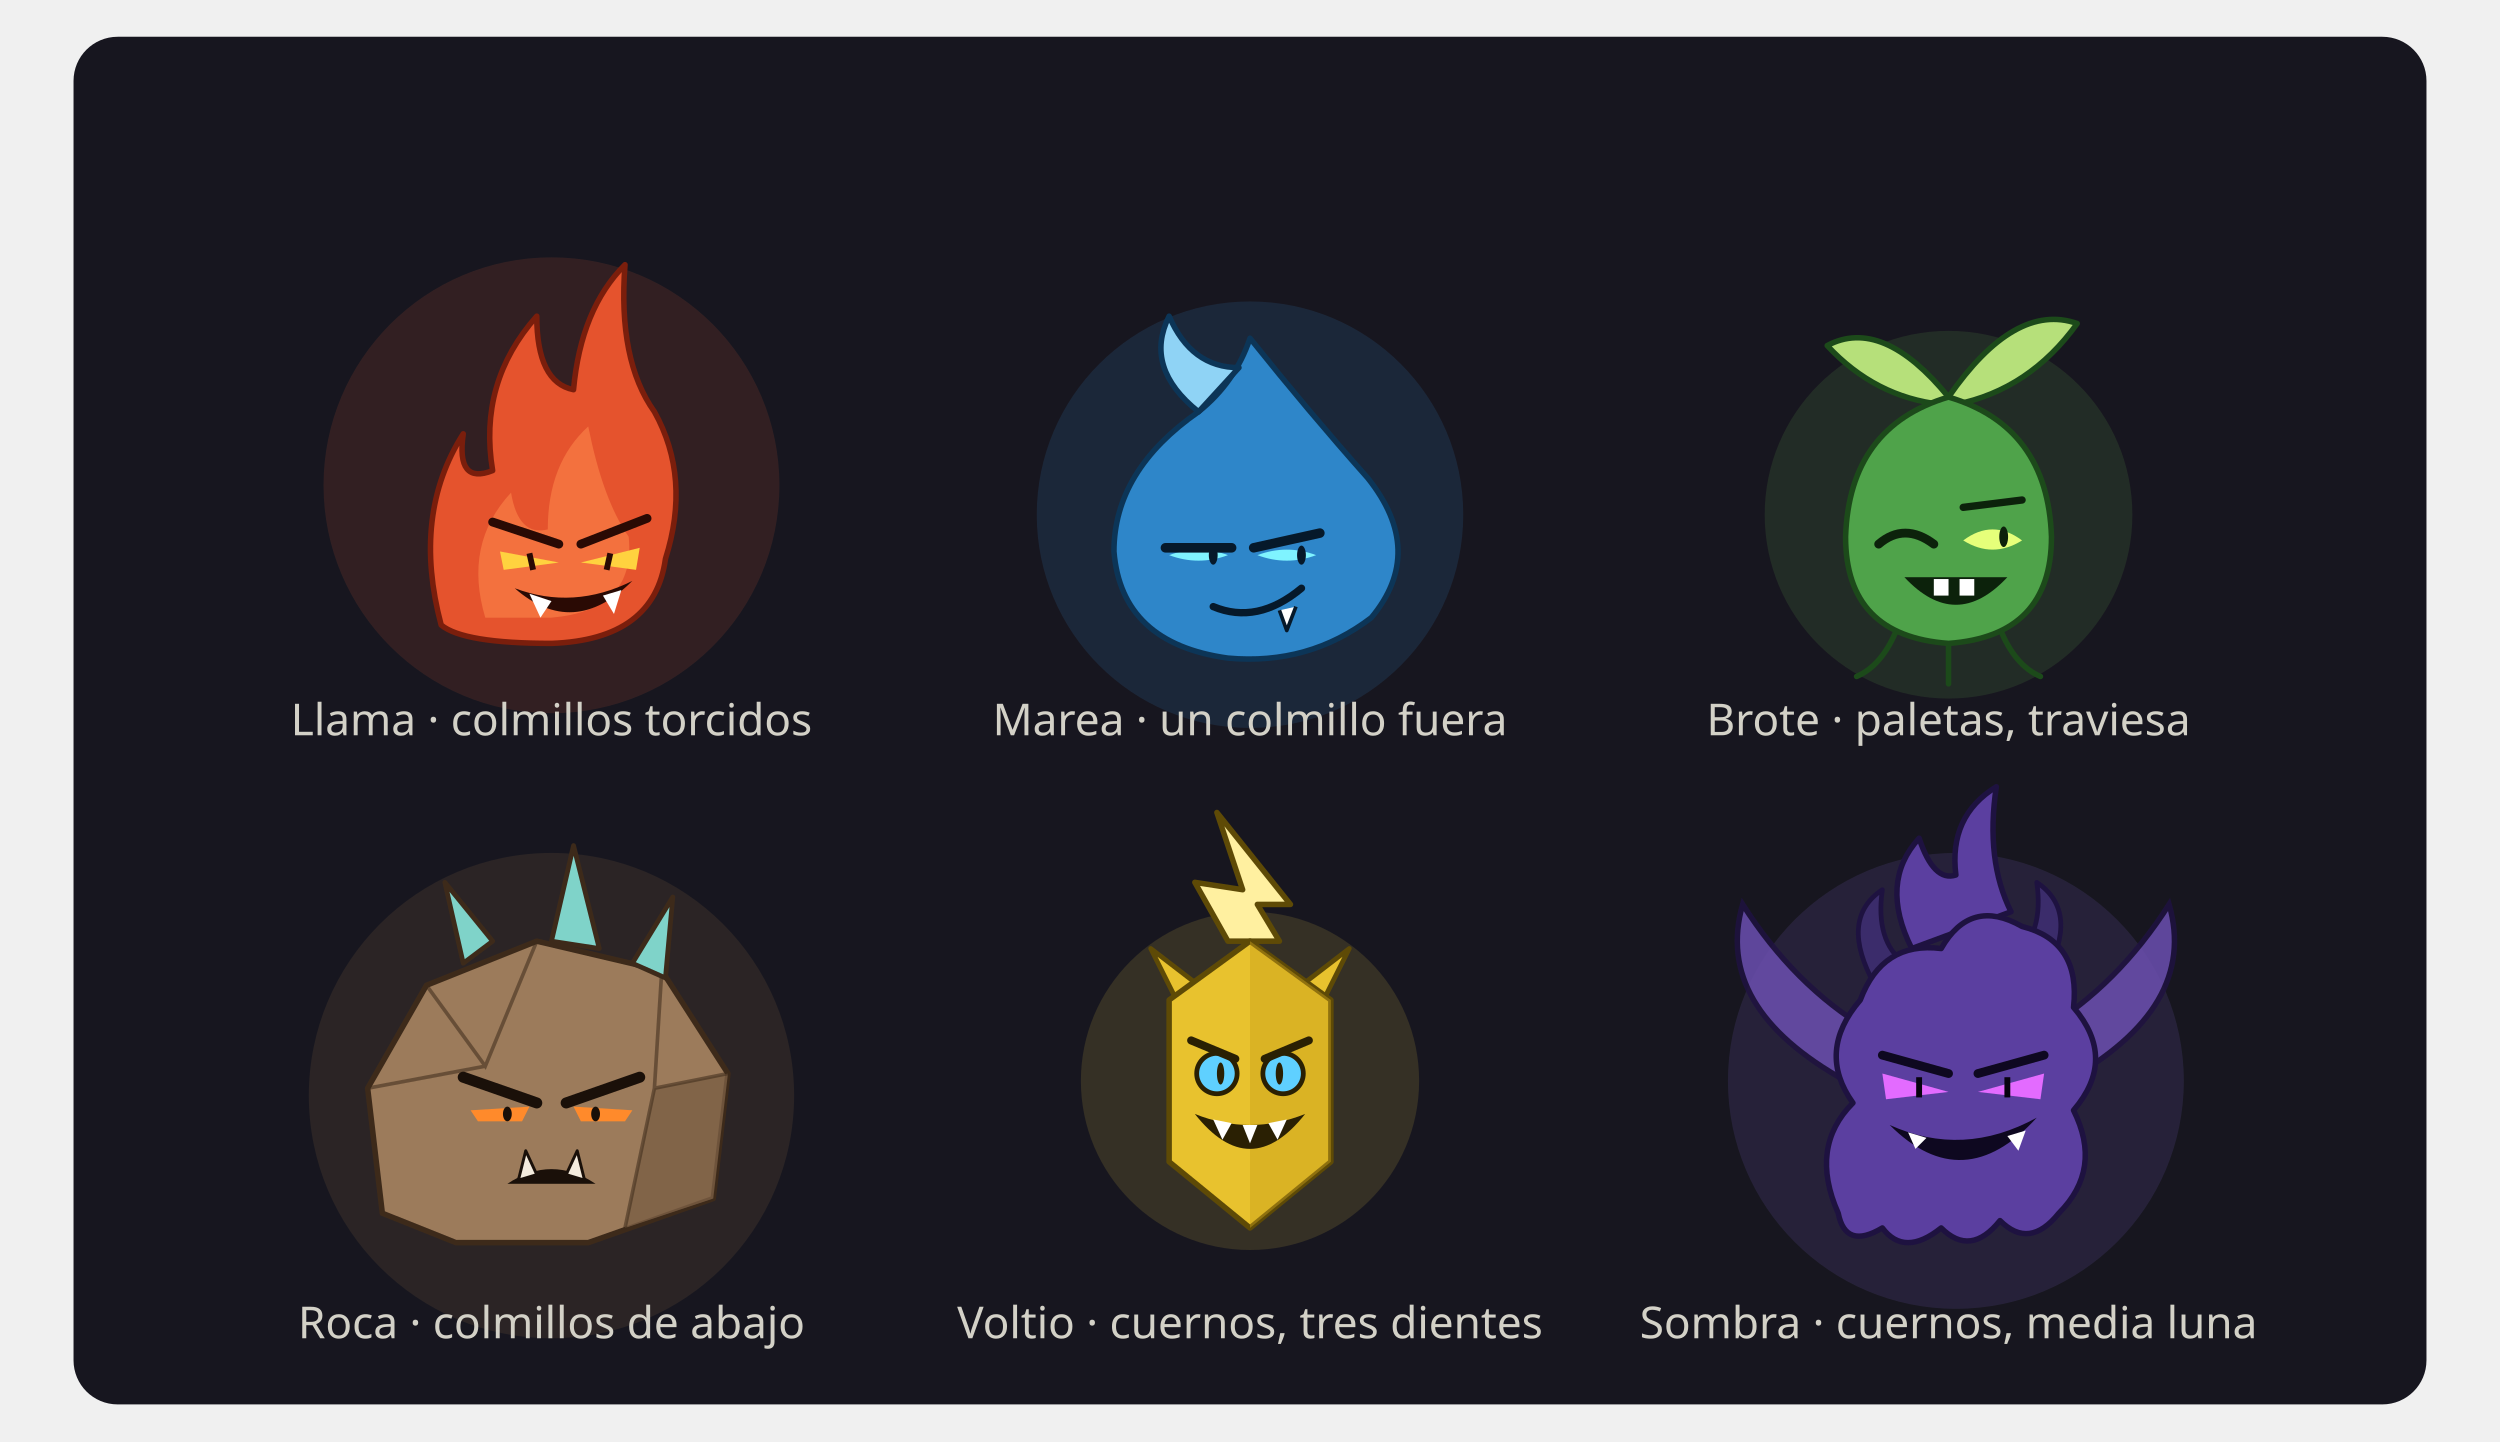
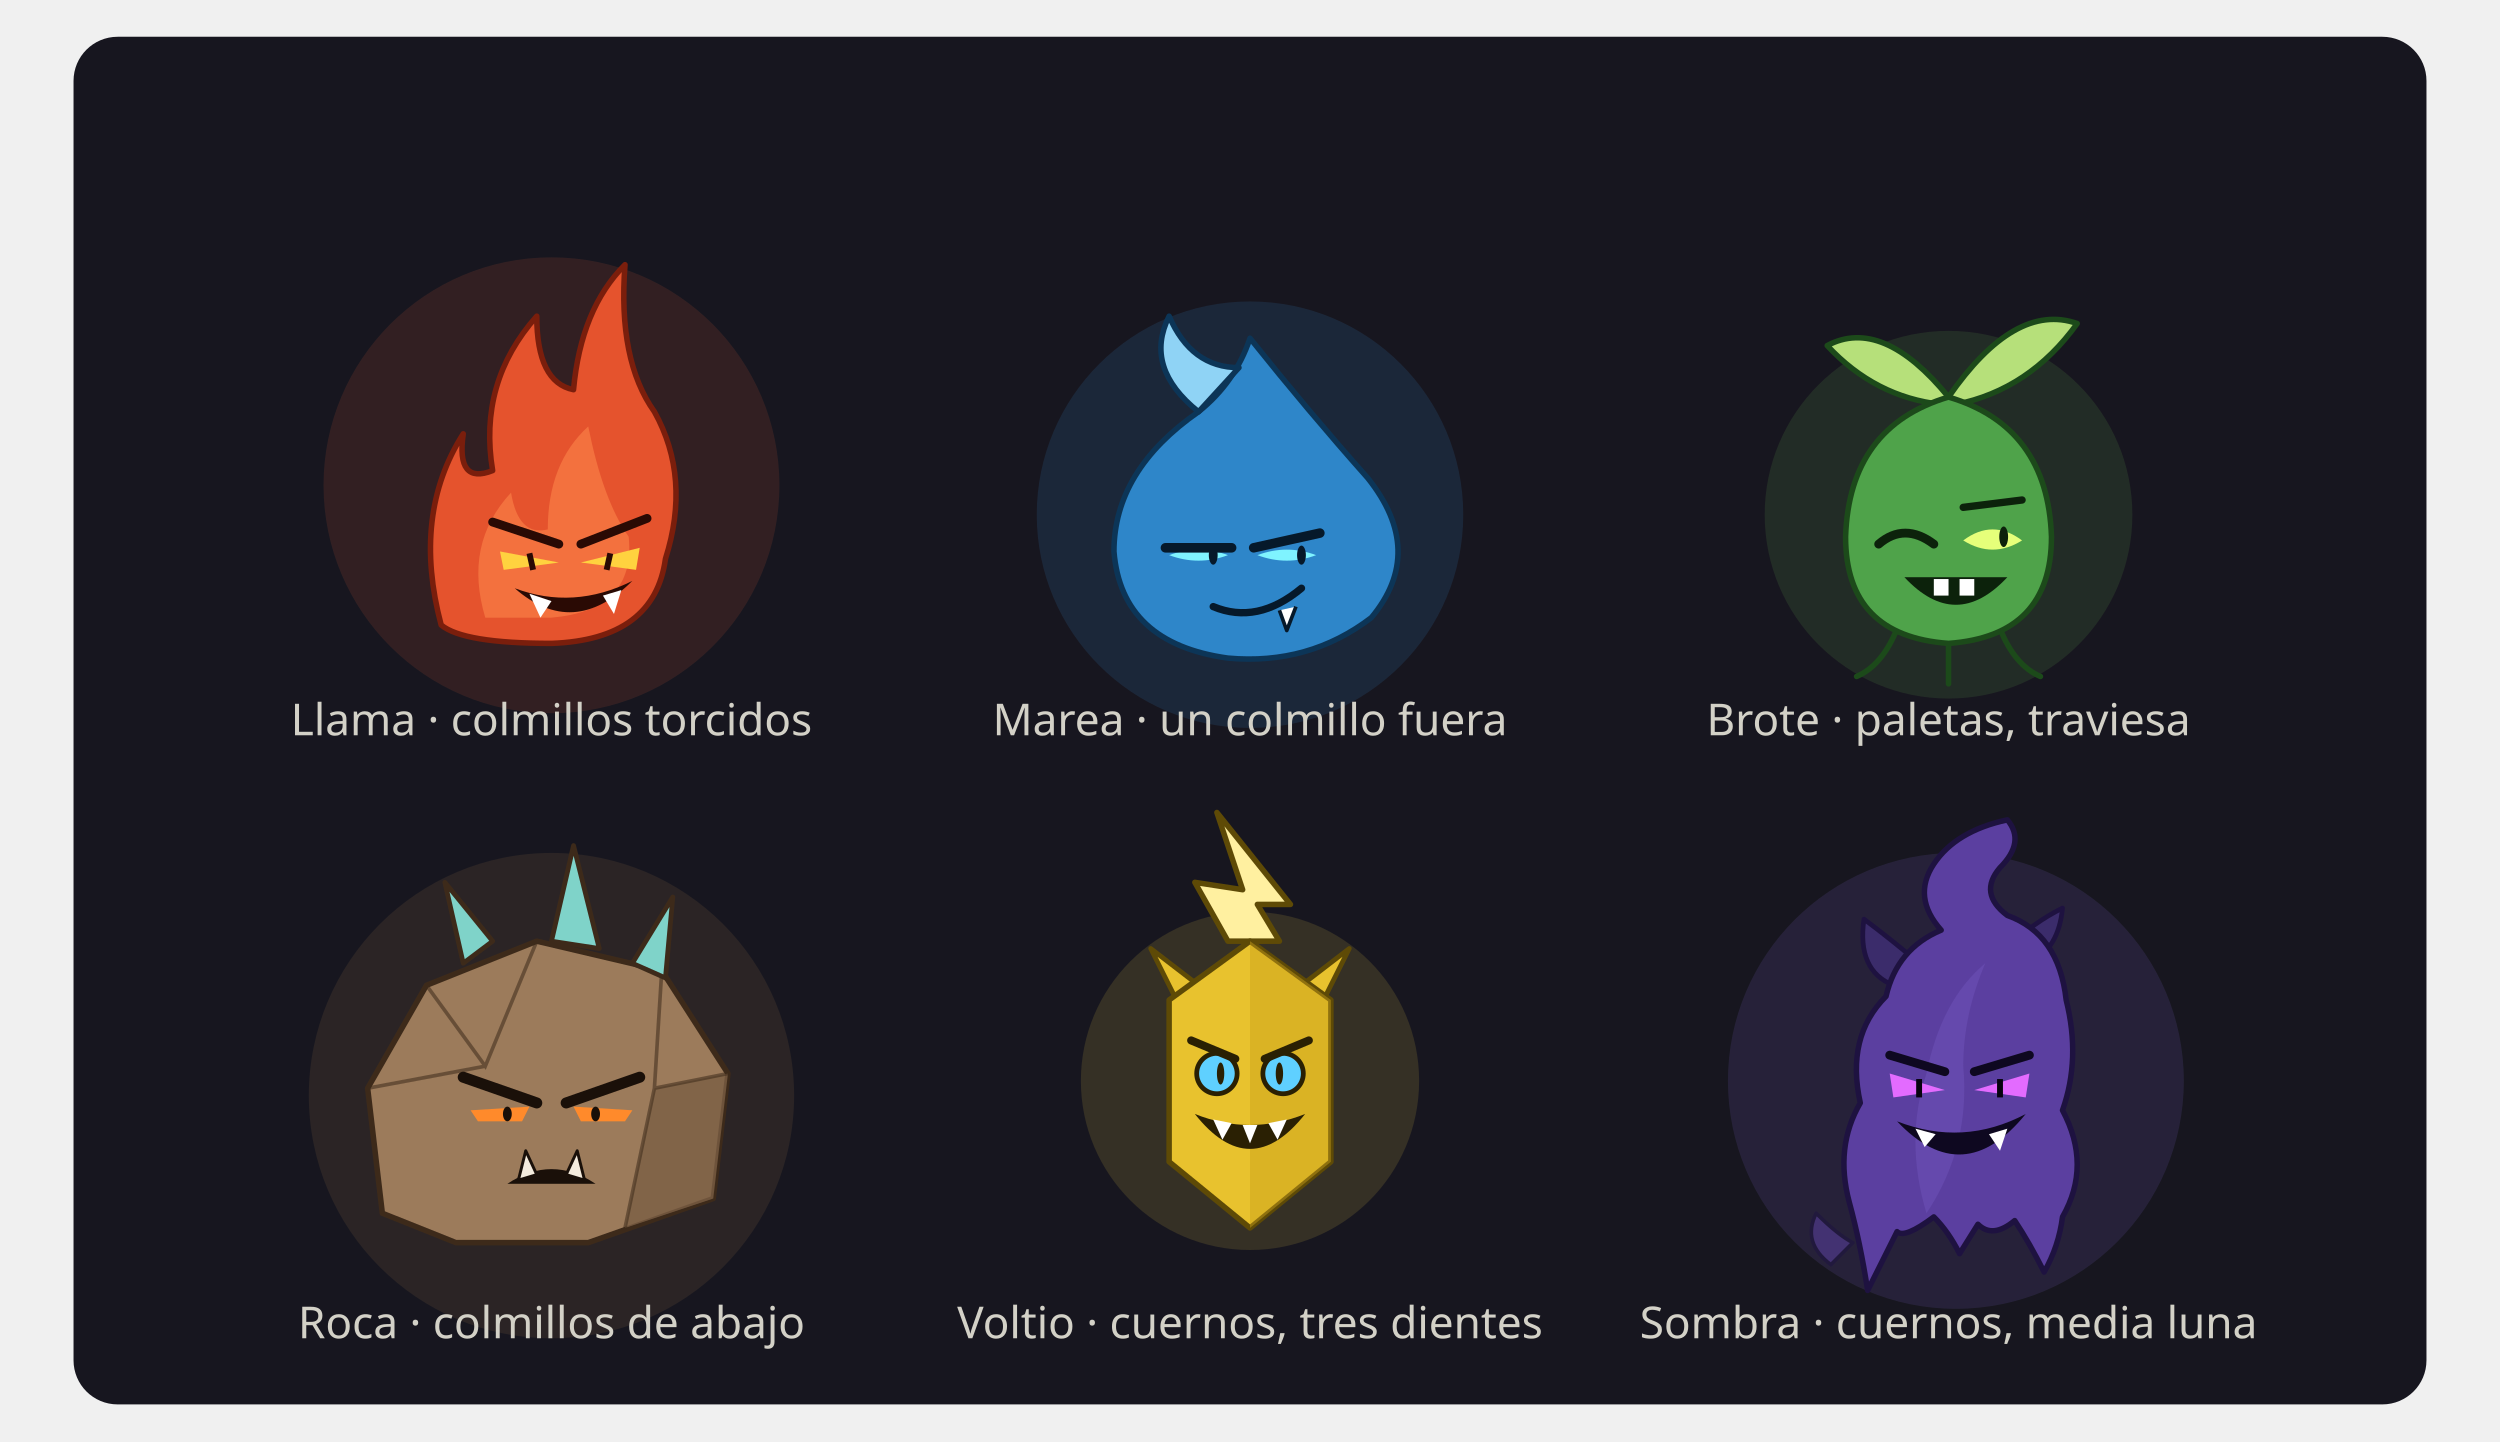
<svg xmlns="http://www.w3.org/2000/svg" width="680" height="392" viewBox="0 0 680 392" font-family="sans-serif" font-size="12">
  <rect x="20" y="10" width="640" height="372" rx="12" fill="#17161F" />
  <circle cx="150" cy="132" r="62" fill="#FF6A3D" opacity="0.12" />
  <path d="M120,170 Q112,140 126,118 Q124,132 134,128 Q130,104 146,86 Q146,104 156,106 Q158,84 170,72 Q168,98 178,112 Q188,130 181,152 Q178,174 150,175 Q126,175 120,170 Z" fill="#E5532D" stroke="#7A1E0C" stroke-width="1.5" stroke-linejoin="round" />
  <path d="M132,168 Q126,148 139,134 Q141,146 149,144 Q149,126 160,116 Q164,136 171,146 Q173,166 150,168 Z" fill="#FF8A4C" opacity="0.55" />
  <path d="M136,150 L152,153 L137,155 Z" fill="#FFD23F" />
  <path d="M144,150.5 L145,155" stroke="#2A0A04" stroke-width="1.6" />
  <path d="M174,149 L158,153 L173,155 Z" fill="#FFD23F" />
  <path d="M166,150.5 L165,155" stroke="#2A0A04" stroke-width="1.6" />
  <path d="M134,142 L152,148 M176,141 L158,148" stroke="#2A0A04" stroke-width="2.4" stroke-linecap="round" />
  <path d="M140,160 Q156,174 172,158 Q156,166 140,160 Z" fill="#2A0A04" />
  <path d="M144,161.5 L147,168 L150,163.5 Z M164,162 L167,167 L169,160.5 Z" fill="#fff" />
  <circle cx="340" cy="140" r="58" fill="#3FA8FF" opacity="0.12" />
  <path d="M340,92 Q356,112 372,130 Q388,150 373,168 Q356,181 334,179 Q305,175 303,150 Q303,128 326,112 Q336,104 340,92 Z" fill="#2E86C9" stroke="#0C3557" stroke-width="1.5" stroke-linejoin="round" />
  <path d="M326,112 Q311,100 318,86 Q324,100 337,100 Z" fill="#8FD3F5" stroke="#0C3557" stroke-width="1.5" stroke-linejoin="round" />
  <path d="M318,151 Q326,148 334,151 Q326,154 318,151 Z" fill="#7FF3FF" />
  <ellipse cx="330" cy="151" rx="1.2" ry="2.6" fill="#06192A" />
  <path d="M342,151 Q350,148 358,151 Q350,154 342,151 Z" fill="#7FF3FF" />
  <ellipse cx="354" cy="151" rx="1.2" ry="2.6" fill="#06192A" />
  <path d="M317,149 L335,149 M341,149 L359,145" stroke="#06192A" stroke-width="2.6" stroke-linecap="round" />
  <path d="M330,165 Q342,170 354,160" fill="none" stroke="#06192A" stroke-width="2" stroke-linecap="round" />
  <path d="M348,166 L350,171.5 L352.5,165" fill="#fff" stroke="#06192A" stroke-width="1" stroke-linejoin="round" />
  <circle cx="530" cy="140" r="50" fill="#7BD35A" opacity="0.12" />
  <path d="M530,108 Q512,86 497,94 Q510,108 528,110 Z M530,108 Q548,82 565,88 Q552,106 532,110 Z" fill="#B6E07A" stroke="#1C4A1A" stroke-width="1.5" stroke-linejoin="round" />
  <path d="M516,171 Q512,181 505,184 M544,171 Q548,181 555,184 M530,174 L530,186" fill="none" stroke="#1C4A1A" stroke-width="1.5" stroke-linecap="round" />
  <path d="M530,108 Q557,116 558,146 Q558,173 530,175 Q502,173 502,146 Q503,116 530,108 Z" fill="#4FA34A" stroke="#1C4A1A" stroke-width="1.5" />
  <path d="M511,148 Q518,142 526,148" fill="none" stroke="#0C220B" stroke-width="2.4" stroke-linecap="round" />
  <path d="M534,147 Q542,141 550,147 Q542,152 534,147 Z" fill="#E6FF7A" />
  <ellipse cx="545" cy="146" rx="1.2" ry="2.8" fill="#0C220B" />
  <path d="M534,138 L550,136" stroke="#0C220B" stroke-width="2" stroke-linecap="round" />
  <path d="M518,157 Q532,172 546,157 Z" fill="#0C220B" />
  <path d="M526,157.5 L526,162 L530,162 L530,157.5 Z M533,157.5 L533,162 L537,162 L537,157.5 Z" fill="#fff" />
  <circle cx="150" cy="298" r="66" fill="#E0A85C" opacity="0.1" />
  <path d="M104,330 L100,296 L116,268 L146,256 L180,264 L198,292 L194,326 L160,338 L124,338 Z" fill="#9C7B5B" stroke="#3D2A1A" stroke-width="1.5" stroke-linejoin="round" />
  <path d="M178,296 L198,292 L194,326 L170,334 Z" fill="#7A5E43" opacity="0.8" />
  <path d="M116,268 L132,290 L146,256 M132,290 L100,296 M180,264 L178,296 L198,292 M178,296 L170,334" fill="none" stroke="#3D2A1A" stroke-width="1" opacity="0.55" />
  <path d="M126,262 L121,240 L134,256 Z M150,256 L156,230 L163,258 Z M172,262 L183,244 L181,266 Z" fill="#7FD3C9" stroke="#3D2A1A" stroke-width="1.3" stroke-linejoin="round" />
  <path d="M128,302 L144,301 L142,305 L130,305 Z" fill="#FF8A2B" />
  <ellipse cx="138" cy="303" rx="1.2" ry="2" fill="#1A1009" />
  <path d="M156,301 L172,302 L170,305 L158,305 Z" fill="#FF8A2B" />
  <ellipse cx="162" cy="303" rx="1.2" ry="2" fill="#1A1009" />
  <path d="M126,293 L146,300 M154,300 L174,293" stroke="#1A1009" stroke-width="3" stroke-linecap="round" />
  <path d="M138,322 Q150,314 162,322 Z" fill="#1A1009" />
  <path d="M141,321 L143,313 L146,319.5 Z M159,321 L157,313 L154,319.5 Z" fill="#F4EBDD" stroke="#1A1009" stroke-width="0.8" stroke-linejoin="round" />
  <circle cx="340" cy="294" r="46" fill="#FFE04A" opacity="0.13" />
  <path d="M334,256 L325,240 L338,242 L331,221 L351,246 L342,246 L348,256 Z" fill="#FFF0A0" stroke="#5E4A06" stroke-width="1.5" stroke-linejoin="round" />
  <path d="M320,272 L313,258 L326,268 Z M360,272 L367,258 L354,268 Z" fill="#E8C22E" stroke="#5E4A06" stroke-width="1.3" stroke-linejoin="round" />
  <path d="M340,256 L362,272 L362,316 L340,334 L318,316 L318,272 Z" fill="#E8C22E" stroke="#5E4A06" stroke-width="1.5" stroke-linejoin="round" />
  <path d="M340,256 L362,272 L362,316 L340,334 Z" fill="#C99F18" opacity="0.45" />
  <circle cx="331" cy="292" r="5.5" fill="#5FD0FF" stroke="#2A2003" stroke-width="1.3" />
  <ellipse cx="332" cy="292" rx="1" ry="3" fill="#2A2003" />
  <circle cx="349" cy="292" r="5.5" fill="#5FD0FF" stroke="#2A2003" stroke-width="1.3" />
  <ellipse cx="348" cy="292" rx="1" ry="3" fill="#2A2003" />
  <path d="M324,283 L336,288 M356,283 L344,288" stroke="#2A2003" stroke-width="2.2" stroke-linecap="round" />
  <path d="M325,303 Q340,322 355,303 Q340,309 325,303 Z" fill="#2A2003" />
  <path d="M330,304.5 L332.5,310 L335,305.5 Z M345,305.5 L347.5,310 L350,304.5 Z M338,306 L340,311 L342,306 Z" fill="#fff" />
  <circle cx="532" cy="294" r="62" fill="#9B7BFF" opacity="0.12" />
-   <path d="M502,294 Q466,274 474,246 Q488,268 508,280 Z M562,294 Q598,274 590,246 Q576,268 556,280 Z" fill="#6B4FB0" stroke="#1E1240" stroke-width="1.5" opacity="0.85" />
-   <path d="M510,268 Q500,250 512,242 Q510,256 518,262 Z M556,266 Q566,248 554,240 Q556,254 548,260 Z" fill="#3B2C6B" stroke="#1E1240" stroke-width="1.3" stroke-linejoin="round" />
-   <path d="M520,258 Q511,240 522,228 Q526,240 532,238 Q530,222 543,214 Q540,234 547,248 Z" fill="#5B3FA0" stroke="#1E1240" stroke-width="1.5" stroke-linejoin="round" />
-   <path d="M500,330 Q492,312 504,300 Q494,286 506,272 Q512,256 528,258 Q536,244 550,252 Q566,256 564,274 Q576,288 564,302 Q572,318 560,330 Q552,340 544,332 Q536,342 528,334 Q518,342 512,334 Q502,340 500,330 Z" fill="#5B3FA0" stroke="#1E1240" stroke-width="1.5" stroke-linejoin="round" />
-   <path d="M512,292 L530,297 L513,299 Z" fill="#E36BFF" />
-   <path d="M522,293 L522,298.5" stroke="#07030F" stroke-width="1.6" />
-   <path d="M556,292 L538,297 L555,299 Z" fill="#E36BFF" />
-   <path d="M546,293 L546,298.5" stroke="#07030F" stroke-width="1.6" />
-   <path d="M512,287 L530,292 M556,287 L538,292" stroke="#0E0820" stroke-width="2.4" stroke-linecap="round" />
-   <path d="M514,306 Q534,326 554,304 Q534,315 514,306 Z" fill="#0E0820" />
-   <path d="M519,308 L521,312.5 L524,309.5 Z M546,309 L549,313 L551,307.5 Z" fill="#fff" />
+   <path d="M498,344 Q490,338 494,330 Q500,336 504,338 Z" fill="#5B3FA0" stroke="#1E1240" stroke-width="1" opacity="0.55" stroke-linejoin="round" />
+   <path d="M515,268 Q505,264 507,250 Q515,256 522,262 Z" fill="#3B2C6B" stroke="#1E1240" stroke-width="1.3" stroke-linejoin="round" />
+   <path d="M552,262 Q560,258 561,247 Q553,251 547,257 Z" fill="#3B2C6B" stroke="#1E1240" stroke-width="1.3" stroke-linejoin="round" />
+   <path d="M556,346 Q552,338 548,332 Q542,337 538,333 L533,341 Q530,335 526,331 Q518,337 516,335 L508,351 Q506,338 503,327 Q499,312 506,300 Q502,282 513,271 Q516,258 528,253 Q520,244 526,235 Q532,226 546,223 Q551,229 544,236 Q538,243 546,249 Q560,254 562,272 Q566,288 561,302 Q569,317 561,331 Q560,339 556,346 Z" fill="#5B3FA0" stroke="#1E1240" stroke-width="1.5" stroke-linejoin="round" />
+   <path d="M524,330 Q518,310 524,292 Q528,272 540,262 Q534,276 534,290 Q536,312 524,330 Z" fill="#7458C0" opacity="0.4" />
+   <path d="M514,292 L529,296.5 L515,298.5 Z" fill="#E36BFF" />
+   <path d="M522,293.5 L522,298.5" stroke="#07030F" stroke-width="1.6" />
+   <path d="M552,292 L537,296.5 L551,298.5 Z" fill="#E36BFF" />
+   <path d="M544,293.5 L544,298.5" stroke="#07030F" stroke-width="1.6" />
+   <path d="M514,287 L529,291.5 M552,287 L537,291.5" stroke="#0E0820" stroke-width="2.4" stroke-linecap="round" />
+   <path d="M516,305 Q534,324 551,303 Q534,312 516,305 Z" fill="#0E0820" />
+   <path d="M521,307 L523.5,312 L526.5,308.5 Z M541,308.5 L544,313 L546,307 Z" fill="#fff" />
  <g fill="#D3D1C7" text-anchor="middle">
    <text x="150" y="200">Llama · colmillos torcidos</text>
    <text x="340" y="200">Marea · un colmillo fuera</text>
    <text x="530" y="200">Brote · paletas, traviesa</text>
    <text x="150" y="364">Roca · colmillos de abajo</text>
    <text x="340" y="364">Voltio · cuernos, tres dientes</text>
    <text x="530" y="364">Sombra · cuernos, media luna</text>
  </g>
</svg>
